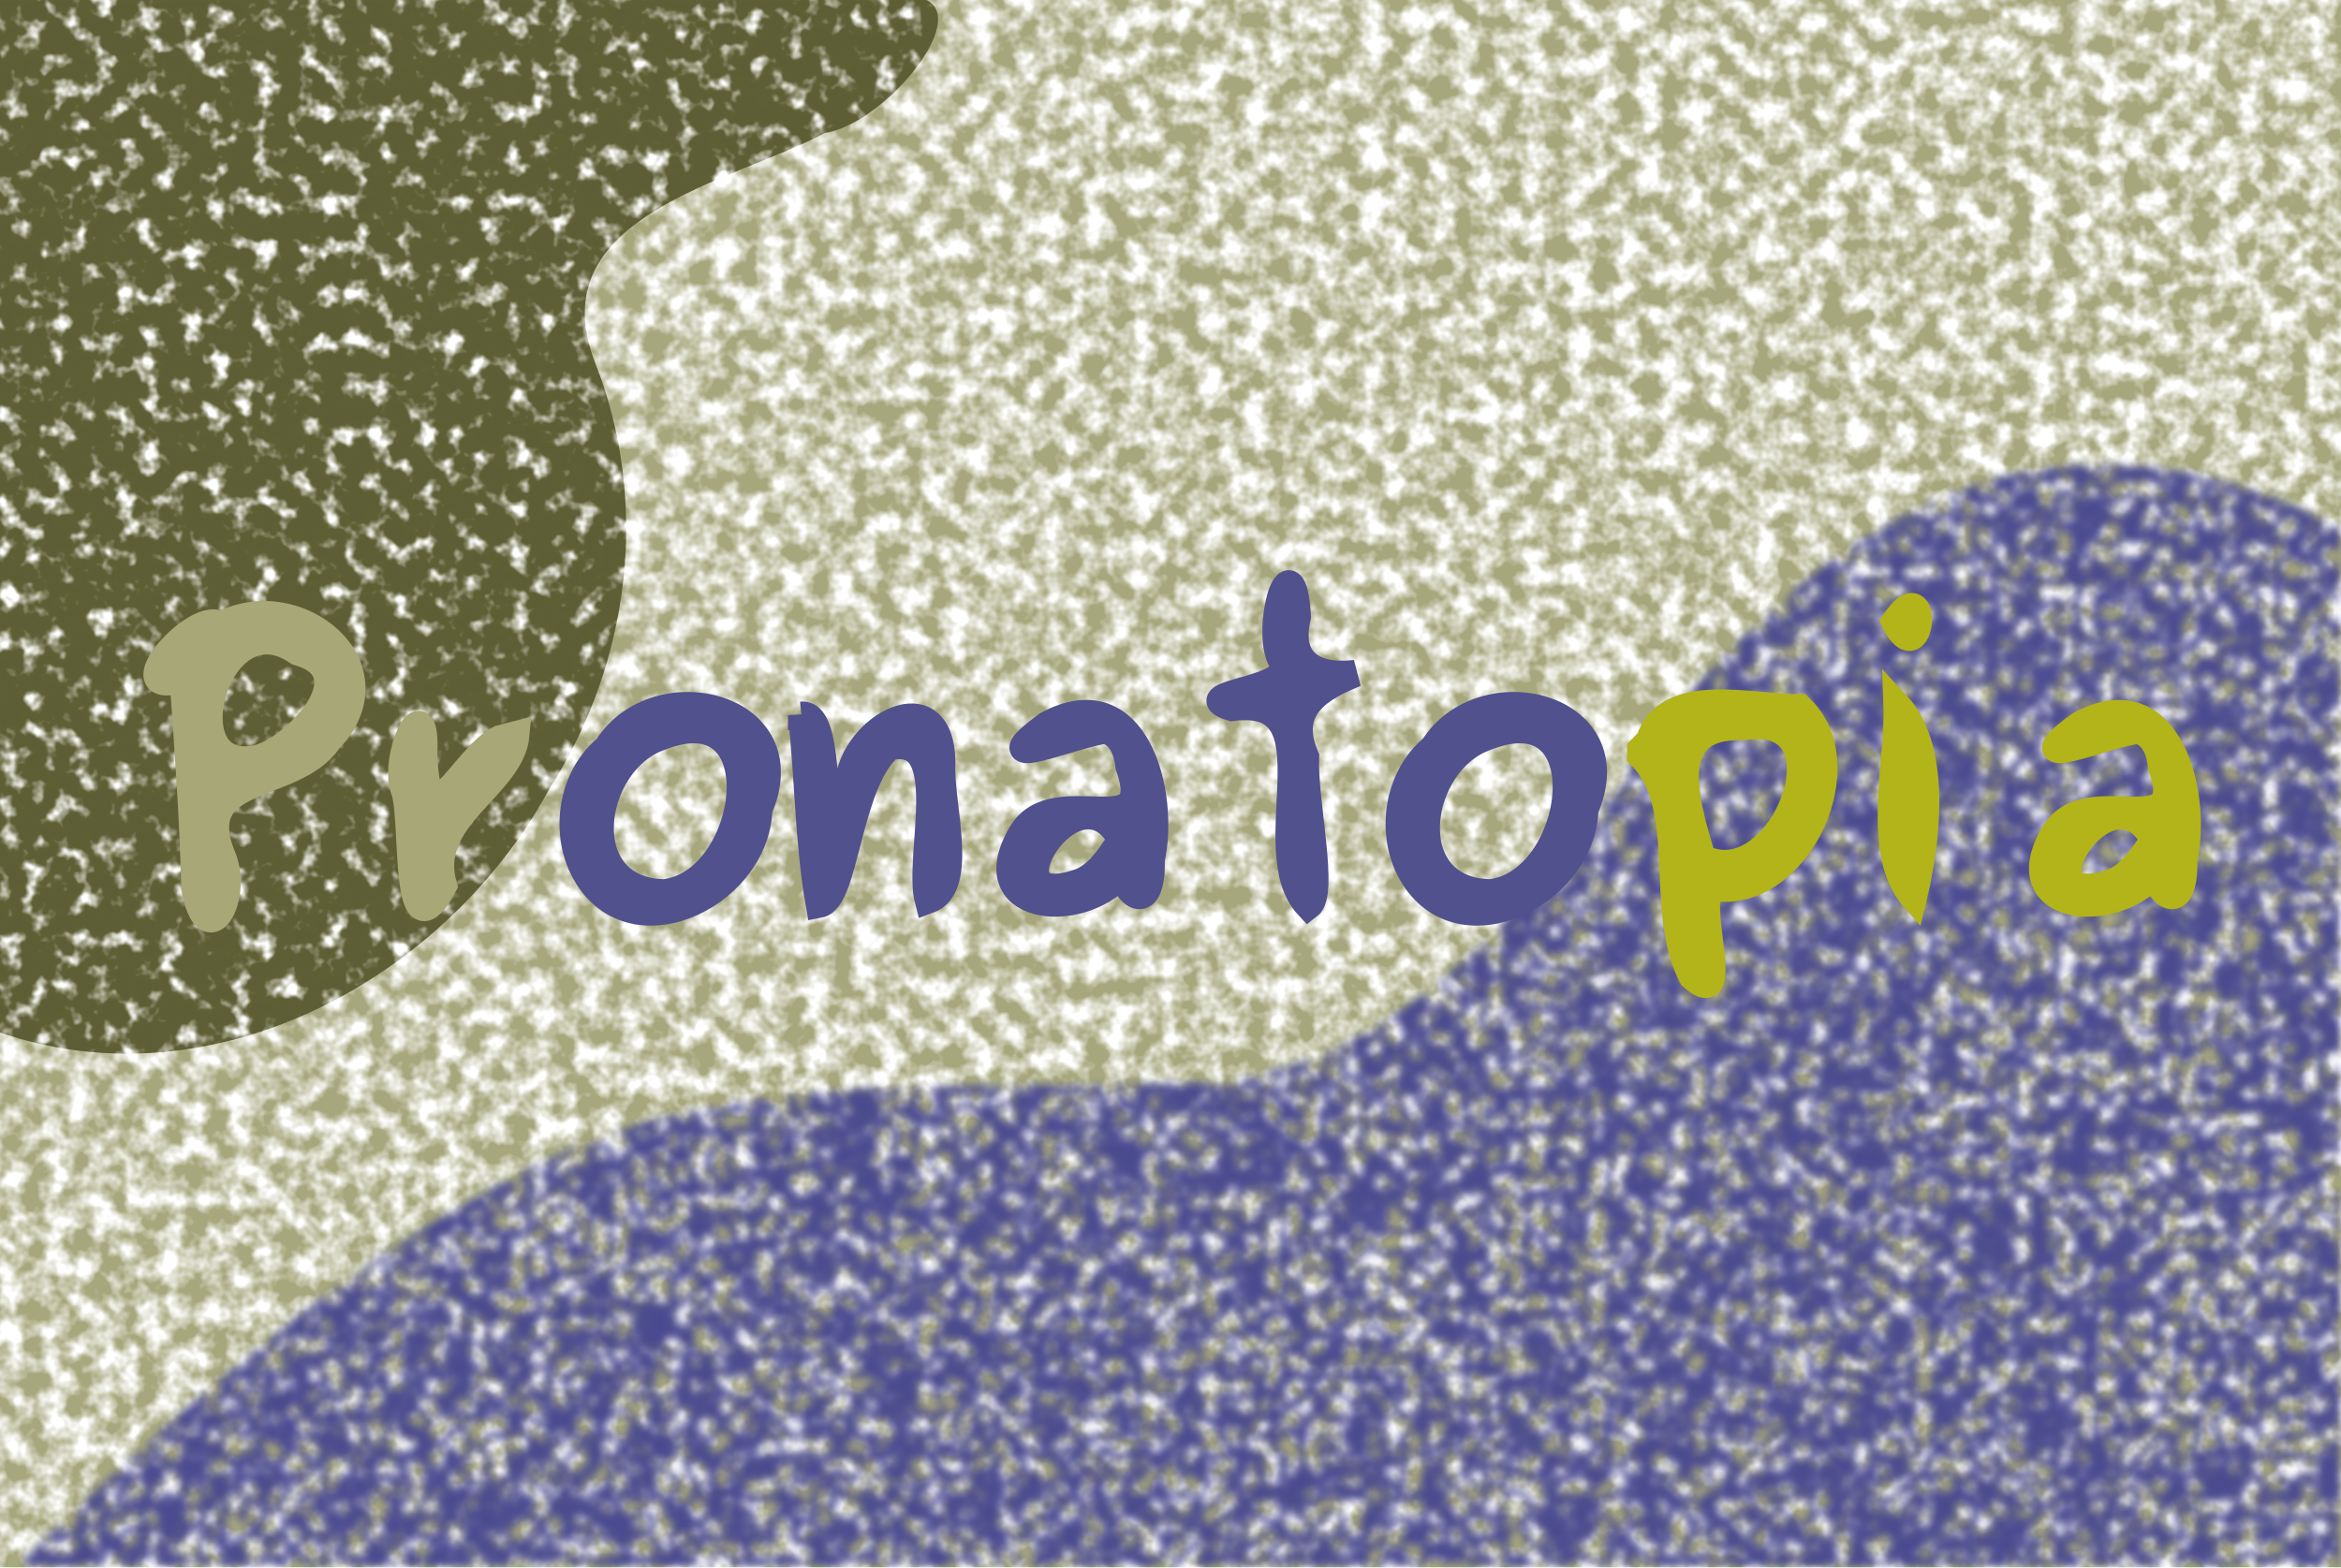
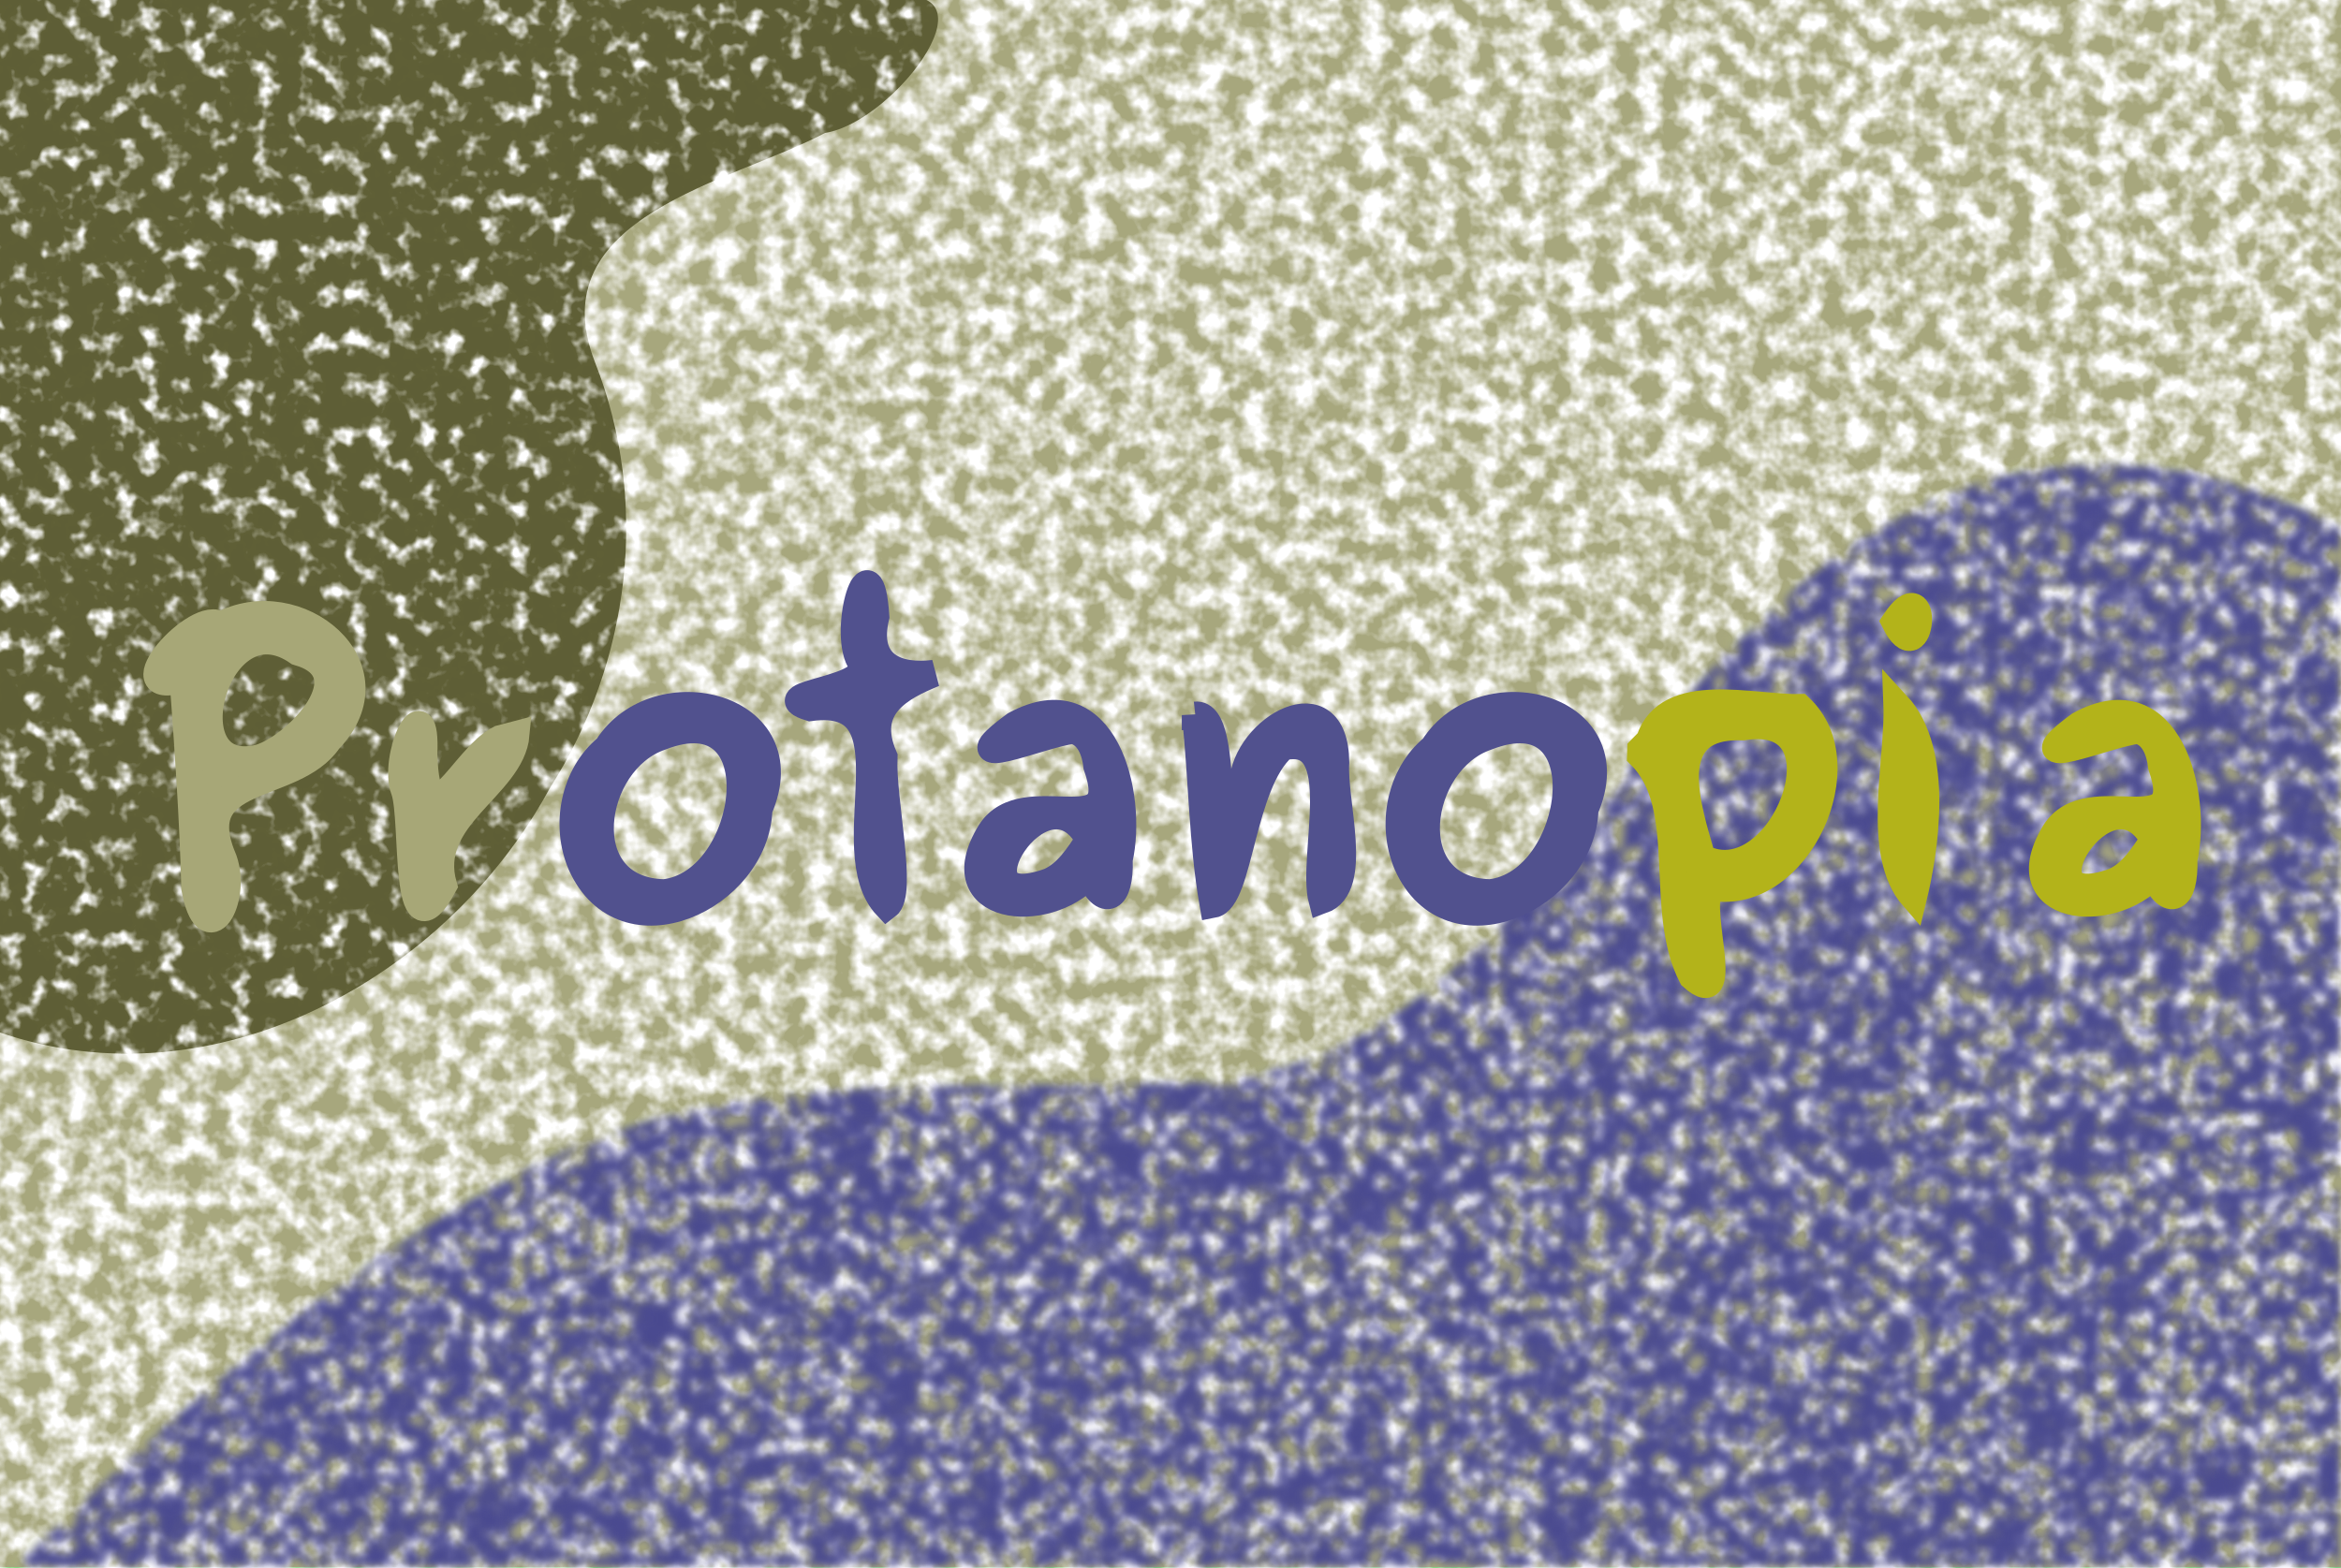
- <svg xmlns="http://www.w3.org/2000/svg" id="svg8" version="1.1" viewBox="0 0 101.414 67.918" height="67.918mm" width="101.414mm">
+ <svg xmlns="http://www.w3.org/2000/svg" width="101.414mm" height="67.918mm" viewBox="0 0 101.414 67.918" version="1.1" id="svg8">
  <defs id="defs2">
-     <filter style="color-interpolation-filters:sRGB;" id="filter1508">
-       <feTurbulence result="result1" numOctaves="10" baseFrequency="0.3" type="turbulence" id="feTurbulence1492" />
-       <feColorMatrix result="result0" in="SourceGraphic" type="luminanceToAlpha" id="feColorMatrix1494" />
-       <feColorMatrix values="1 0 0 0 0 0 1 0 0 0 0 0 1 0 0 0 0 0 0.4 0 " result="result2" id="feColorMatrix1496" />
-       <feComposite in="result2" operator="over" in2="result1" id="feComposite1498" />
-       <feColorMatrix values="1 0 0 0 0 0 1 0 0 0 0 0 1 0 0 0 0 0 10 -4 " result="result91" id="feColorMatrix1500" />
-       <feComposite operator="out" in="SourceGraphic" in2="result91" id="feComposite1502" />
-       <feGaussianBlur stdDeviation="0.7" id="feGaussianBlur1504" />
-       <feColorMatrix values="1 0 0 0 0 0 1 0 0 0 0 0 1 0 0 0 0 0 1 0 " id="feColorMatrix1506" />
+     <filter id="filter1508" style="color-interpolation-filters:sRGB;">
+       <feTurbulence id="feTurbulence1492" type="turbulence" baseFrequency="0.3" numOctaves="10" result="result1" />
+       <feColorMatrix id="feColorMatrix1494" type="luminanceToAlpha" in="SourceGraphic" result="result0" />
+       <feColorMatrix id="feColorMatrix1496" result="result2" values="1 0 0 0 0 0 1 0 0 0 0 0 1 0 0 0 0 0 0.4 0 " />
+       <feComposite id="feComposite1498" in2="result1" operator="over" in="result2" />
+       <feColorMatrix id="feColorMatrix1500" result="result91" values="1 0 0 0 0 0 1 0 0 0 0 0 1 0 0 0 0 0 10 -4 " />
+       <feComposite id="feComposite1502" in2="result91" in="SourceGraphic" operator="out" />
+       <feGaussianBlur id="feGaussianBlur1504" stdDeviation="0.7" />
+       <feColorMatrix id="feColorMatrix1506" values="1 0 0 0 0 0 1 0 0 0 0 0 1 0 0 0 0 0 1 0 " />
    </filter>
-     <filter style="color-interpolation-filters:sRGB;" id="filter1522">
-       <feTurbulence result="result1" numOctaves="3" baseFrequency="1" type="fractalNoise" seed="50" id="feTurbulence1510" />
-       <feColorMatrix result="result0" in="SourceGraphic" type="luminanceToAlpha" id="feColorMatrix1512" />
-       <feColorMatrix values="1 0 0 0 0 0 1 0 0 0 0 0 1 0 0 0 0 0 0.7 0 " result="result2" id="feColorMatrix1514" />
-       <feComposite in="result1" operator="over" in2="result2" result="result3" id="feComposite1516" />
-       <feColorMatrix values="1 0 0 0 0 0 1 0 0 0 0 0 1 0 0 0 0 0 5 -3.2 " result="result91" id="feColorMatrix1518" />
-       <feComposite operator="out" in="SourceGraphic" result="result4" in2="result91" id="feComposite1520" />
+     <filter id="filter1522" style="color-interpolation-filters:sRGB;">
+       <feTurbulence id="feTurbulence1510" seed="50" type="fractalNoise" baseFrequency="1" numOctaves="3" result="result1" />
+       <feColorMatrix id="feColorMatrix1512" type="luminanceToAlpha" in="SourceGraphic" result="result0" />
+       <feColorMatrix id="feColorMatrix1514" result="result2" values="1 0 0 0 0 0 1 0 0 0 0 0 1 0 0 0 0 0 0.7 0 " />
+       <feComposite id="feComposite1516" result="result3" in2="result2" operator="over" in="result1" />
+       <feColorMatrix id="feColorMatrix1518" result="result91" values="1 0 0 0 0 0 1 0 0 0 0 0 1 0 0 0 0 0 5 -3.2 " />
+       <feComposite id="feComposite1520" in2="result91" result="result4" in="SourceGraphic" operator="out" />
    </filter>
-     <clipPath clipPathUnits="userSpaceOnUse" id="clipPath1546">
-       <rect style="opacity:0.99;fill:#44548e;fill-opacity:1;stroke:#44548e;stroke-width:0.504;stroke-linecap:round;stroke-opacity:1;paint-order:stroke fill markers" id="rect1548" width="101.414" height="67.918" x="48.071" y="87.681" />
+     <clipPath id="clipPath1546" clipPathUnits="userSpaceOnUse">
+       <rect y="87.681" x="48.071" height="67.918" width="101.414" id="rect1548" style="opacity:0.99;fill:#44548e;fill-opacity:1;stroke:#44548e;stroke-width:0.504;stroke-linecap:round;stroke-opacity:1;paint-order:stroke fill markers" />
    </clipPath>
-     <clipPath id="clipPath121" clipPathUnits="userSpaceOnUse">
-       <rect y="-189.975" x="-35.036" height="82.26" width="121.162" id="rect123" style="opacity:0.99;fill:#436d9e;stroke:#436d9e;stroke-width:1.173;stroke-linecap:round;paint-order:stroke fill markers" />
+     <clipPath clipPathUnits="userSpaceOnUse" id="clipPath121">
+       <rect style="opacity:0.99;fill:#436d9e;stroke:#436d9e;stroke-width:1.173;stroke-linecap:round;paint-order:stroke fill markers" id="rect123" width="121.162" height="82.26" x="-35.036" y="-189.975" />
    </clipPath>
-     <clipPath id="clipPath586" clipPathUnits="userSpaceOnUse">
-       <rect y="-15.309" x="-405.701" height="60.469" width="97.039" id="rect588" style="opacity:0.99;fill:#ffe136;stroke:#ffe136;stroke-width:1.173;stroke-linecap:round;paint-order:stroke fill markers" />
+     <clipPath clipPathUnits="userSpaceOnUse" id="clipPath586">
+       <rect style="opacity:0.99;fill:#ffe136;stroke:#ffe136;stroke-width:1.173;stroke-linecap:round;paint-order:stroke fill markers" id="rect588" width="97.039" height="60.469" x="-405.701" y="-15.309" />
    </clipPath>
  </defs>
-   <g transform="translate(-45.90395,-42.41173)" id="layer1" style="display:inline">
-     <g id="g606">
-       <g id="g140">
-         <g style="font-style:normal;font-variant:normal;font-weight:normal;font-stretch:normal;font-size:15.305px;line-height:1.25;font-family:'Latin Modern Math';-inkscape-font-specification:'Latin Modern Math';text-align:center;letter-spacing:0px;word-spacing:0px;text-anchor:middle;fill:#000000;fill-opacity:1;stroke:#000000;stroke-width:1.173;stroke-miterlimit:4;stroke-dasharray:none" clip-path="url(#clipPath1546)" id="g1542" transform="translate(-2.167473,-45.26887)">
-           <g id="g430">
-             <path id="rect863" style="opacity:0.99;fill:#a6a67c;fill-opacity:1;stroke:#79ee88;stroke-width:0.504;stroke-linecap:round;stroke-opacity:1;paint-order:stroke fill markers;filter:url(#filter1522)" d="m 48.071,87.681 c 33.805,0 67.609,0 101.414,0 0,22.639 0,45.279 0,67.918 -33.805,0 -67.609,0 -101.414,0 0,-22.639 0,-45.279 0,-67.918 z" />
-             <path id="rect865" style="opacity:0.99;fill:#49498f;fill-opacity:1;stroke:#c5cf8e;stroke-width:1.905;stroke-linecap:round;stroke-opacity:1;paint-order:stroke fill markers;filter:url(#filter1508)" d="m 516.35,414.258 c -36.672,0.578 -62.228,31.142 -82.731,57.886 -15.888,21.757 -37.73,43.242 -66.561,43.316 -37.172,1.515 -76.923,-3.409 -110.64,16.069 -30.452,16.025 -55.889,39.699 -80.55,63.33 126.975,0 253.949,0 380.924,0 0,-56.721 0,-113.441 0,-170.162 -12.37,-6.653 -26.324,-10.711 -40.441,-10.439 z" transform="matrix(0.2645833,0,0,0.2645833,2.167472,-1.791132)" />
-             <path id="rect859" style="opacity:0.99;fill:#5e5e35;fill-opacity:1;stroke:none;stroke-width:0.504;stroke-linecap:round;stroke-opacity:1;paint-order:stroke fill markers;filter:url(#filter1522)" d="m 48.071,87.681 c 0,14.914 0,29.828 0,44.742 9.27,3.194 19.353,-2.344 23.817,-10.587 3.488,-5.471 4.356,-12.39 1.954,-18.47 -2.448,-6.315 5.988,-7.801 9.97,-9.925 3.082,-0.473 7.943,-7.005 2.306,-5.761 -12.682,0 -25.365,0 -38.047,0 z" />
-             <path id="path896" style="font-style:normal;font-variant:normal;font-weight:normal;font-stretch:normal;font-family:Purisa;-inkscape-font-specification:Purisa;fill:#a7a777;fill-opacity:1;stroke:#a7a777;stroke-width:1.173;stroke-miterlimit:4;stroke-dasharray:none;stroke-opacity:1" d="m 57.637,114.782 c 3.308,-1.777 7.697,1.822 4.665,4.979 -1.534,2.257 -6.199,1.34 -4.537,5.194 0.592,1.743 -0.744,4.059 -1.254,1.203 -0.076,-3.035 -0.293,-6.087 -0.509,-9.049 -2.942,0.87 0.661,-3.149 1.636,-2.326 z m 3.336,1.148 c -3.57,-2.481 -5.679,5.591 -1.657,4.591 1.645,-0.491 4.713,-3.726 1.657,-4.591 z" />
-             <path id="path898" style="font-style:normal;font-variant:normal;font-weight:normal;font-stretch:normal;font-family:Purisa;-inkscape-font-specification:Purisa;fill:#a7a777;fill-opacity:1;stroke:#a7a777;stroke-width:1.173;stroke-miterlimit:4;stroke-dasharray:none;stroke-opacity:1" d="m 70.428,119.512 c -0.207,2.272 -3.998,3.562 -3.142,6.546 -1.783,3.284 -1.243,-2.844 -1.693,-4.12 -0.554,-1.414 0.984,-4.679 0.837,-1.566 0.15,4.14 1.654,0.141 3.309,-0.68 z" />
-             <path id="path900" style="font-style:normal;font-variant:normal;font-weight:normal;font-stretch:normal;font-family:Purisa;-inkscape-font-specification:Purisa;fill:#51518e;fill-opacity:1;stroke:#51518e;stroke-width:1.173;stroke-miterlimit:4;stroke-dasharray:none;stroke-opacity:1" d="m 74.376,120.078 c 2.133,-3.376 8.526,-1.829 6.572,2.672 -0.126,3.833 -5.853,6.498 -7.697,2.391 -0.731,-1.691 -0.322,-3.873 1.125,-5.062 z m 2.464,6.29 c 3.847,-0.423 4.965,-8.76 -0.155,-6.753 -3.072,1.047 -3.919,6.655 0.155,6.753 z" />
-             <path id="path902" style="font-style:normal;font-variant:normal;font-weight:normal;font-stretch:normal;font-family:Purisa;-inkscape-font-specification:Purisa;fill:#51518e;fill-opacity:1;stroke:#51518e;stroke-width:1.173;stroke-miterlimit:4;stroke-dasharray:none;stroke-opacity:1" d="m 82.792,118.67 c 1.631,-0.181 0.442,7.442 2.046,2.96 0.138,-2.412 3.999,-4.596 4.037,-0.91 -0.122,1.707 1.058,5.377 -0.594,5.972 -0.496,-1.886 1.232,-7.279 -1.684,-6.649 -1.826,1.593 -1.875,6.612 -3.036,6.828 -0.477,-2.708 -0.464,-5.474 -0.769,-8.202 z" />
-             <path id="path904" style="font-style:normal;font-variant:normal;font-weight:normal;font-stretch:normal;font-family:Purisa;-inkscape-font-specification:Purisa;fill:#51518e;fill-opacity:1;stroke:#51518e;stroke-width:1.173;stroke-miterlimit:4;stroke-dasharray:none;stroke-opacity:1" d="m 95.952,119.328 c -1.316,0.136 -5.496,1.956 -2.519,-0.238 3.878,-2.104 5.141,3.021 4.511,5.84 0.064,1.765 -0.658,2.108 -1.307,0.668 -1.851,2.046 -6.37,1.578 -4.273,-1.857 1.468,-2.298 5.872,0.708 4.614,-2.864 -0.066,-0.627 -0.33,-1.384 -1.026,-1.549 z m 0.689,4.744 c -1.944,-3.6 -6.234,3.446 -1.714,1.806 0.788,-0.354 1.25,-1.122 1.714,-1.806 z" />
-             <path id="path906" style="font-style:normal;font-variant:normal;font-weight:normal;font-stretch:normal;font-family:Purisa;-inkscape-font-specification:Purisa;fill:#51518e;fill-opacity:1;stroke:#51518e;stroke-width:1.173;stroke-miterlimit:4;stroke-dasharray:none;stroke-opacity:1" d="m 103.589,116.313 c -0.756,-1.372 0.461,-5.489 0.69,-1.913 -0.512,2.146 0.966,2.654 2.518,2.462 -1.459,0.596 -3.107,1.449 -2.166,3.614 -0.085,1.896 0.864,5.912 0.121,6.469 -2.306,-2.451 1.407,-9.234 -3.317,-8.603 -2.113,-0.649 3.042,-0.724 2.154,-2.029 z" />
-             <path id="path908" style="font-style:normal;font-variant:normal;font-weight:normal;font-stretch:normal;font-family:Purisa;-inkscape-font-specification:Purisa;fill:#51518e;fill-opacity:1;stroke:#51518e;stroke-width:1.173;stroke-miterlimit:4;stroke-dasharray:none;stroke-opacity:1" d="m 110.162,120.078 c 2.133,-3.376 8.526,-1.829 6.572,2.672 -0.126,3.833 -5.853,6.498 -7.697,2.391 -0.731,-1.691 -0.322,-3.873 1.125,-5.062 z m 2.464,6.29 c 3.847,-0.423 4.965,-8.76 -0.155,-6.753 -3.072,1.047 -3.919,6.655 0.155,6.753 z" />
-             <path id="path910" style="font-style:normal;font-variant:normal;font-weight:normal;font-stretch:normal;font-family:Purisa;-inkscape-font-specification:Purisa;fill:#b3b31a;fill-opacity:1;stroke:#b3b31a;stroke-width:1.173;stroke-miterlimit:4;stroke-dasharray:none;stroke-opacity:1" d="m 119.524,119.772 c 0.792,-2.48 4.542,-1.376 6.513,-1.432 2.633,2.453 -0.077,8.357 -3.74,7.799 -0.994,0.235 0.967,5.592 -0.925,3.86 -1.52,-2.926 0.009,-7.357 -2.228,-9.584 l 0.009,-0.262 z m 2.28,5.081 c 3.452,1.739 6.632,-6.452 1.781,-5.678 -3.707,-0.141 -2.366,3.583 -1.781,5.678 z" />
-             <path id="path912" style="font-style:normal;font-variant:normal;font-weight:normal;font-stretch:normal;font-family:Purisa;-inkscape-font-specification:Purisa;fill:#b3b31a;fill-opacity:1;stroke:#b3b31a;stroke-width:1.173;stroke-miterlimit:4;stroke-dasharray:none;stroke-opacity:1" d="m 130.249,118.226 c 1.913,2.067 1.183,6.42 0.714,8.339 -1.682,-1.916 -0.624,-5.899 -0.714,-8.339 z m -0.092,-3.597 c 1.536,-2.323 1.181,2.341 0,0 z" />
-             <path id="path914" style="font-style:normal;font-variant:normal;font-weight:normal;font-stretch:normal;font-family:Purisa;-inkscape-font-specification:Purisa;fill:#b3b31a;fill-opacity:1;stroke:#b3b31a;stroke-width:1.173;stroke-miterlimit:4;stroke-dasharray:none;stroke-opacity:1" d="m 140.685,119.328 c -1.316,0.136 -5.496,1.956 -2.519,-0.238 3.878,-2.104 5.141,3.021 4.511,5.84 0.064,1.765 -0.658,2.108 -1.307,0.668 -1.851,2.046 -6.37,1.578 -4.273,-1.857 1.468,-2.298 5.872,0.708 4.614,-2.864 -0.066,-0.627 -0.33,-1.383 -1.025,-1.549 z m 0.689,4.744 c -1.944,-3.6 -6.234,3.446 -1.714,1.806 0.788,-0.354 1.25,-1.122 1.714,-1.806 z" />
-           </g>
-         </g>
-       </g>
+   <g style="display:inline" id="layer1" transform="translate(-45.90395,-42.41173)">
+     <g transform="translate(-2.167473,-45.26887)" id="g430" style="font-style:normal;font-variant:normal;font-weight:normal;font-stretch:normal;font-size:15.305px;line-height:1.25;font-family:'Latin Modern Math';-inkscape-font-specification:'Latin Modern Math';text-align:center;letter-spacing:0px;word-spacing:0px;text-anchor:middle;fill:#000000;fill-opacity:1;stroke:#000000;stroke-width:1.173;stroke-miterlimit:4;stroke-dasharray:none">
+       <path id="rect863" style="opacity:0.99;fill:#a6a67c;fill-opacity:1;stroke:#79ee88;stroke-width:0.504;stroke-linecap:round;stroke-opacity:1;paint-order:stroke fill markers;filter:url(#filter1522)" d="m 48.071,87.681 c 33.805,0 67.609,0 101.414,0 0,22.639 0,45.279 0,67.918 -33.805,0 -67.609,0 -101.414,0 0,-22.639 0,-45.279 0,-67.918 z" />
+       <path id="rect865" style="opacity:0.99;fill:#49498f;fill-opacity:1;stroke:#c5cf8e;stroke-width:1.905;stroke-linecap:round;stroke-opacity:1;paint-order:stroke fill markers;filter:url(#filter1508)" d="m 516.35,414.258 c -36.672,0.578 -62.228,31.142 -82.731,57.886 -15.888,21.757 -37.73,43.242 -66.561,43.316 -37.172,1.515 -76.923,-3.409 -110.64,16.069 -30.452,16.025 -55.889,39.699 -80.55,63.33 126.975,0 253.949,0 380.924,0 0,-56.721 0,-113.441 0,-170.162 -12.37,-6.653 -26.324,-10.711 -40.441,-10.439 z" transform="matrix(0.2645833,0,0,0.2645833,2.167472,-1.791132)" />
+       <path id="rect859" style="opacity:0.99;fill:#5e5e35;fill-opacity:1;stroke:none;stroke-width:0.504;stroke-linecap:round;stroke-opacity:1;paint-order:stroke fill markers;filter:url(#filter1522)" d="m 48.071,87.681 c 0,14.914 0,29.828 0,44.742 9.27,3.194 19.353,-2.344 23.817,-10.587 3.488,-5.471 4.356,-12.39 1.954,-18.47 -2.448,-6.315 5.988,-7.801 9.97,-9.925 3.082,-0.473 7.943,-7.005 2.306,-5.761 -12.682,0 -25.365,0 -38.047,0 z" />
+       <path id="path896" style="font-style:normal;font-variant:normal;font-weight:normal;font-stretch:normal;font-family:Purisa;-inkscape-font-specification:Purisa;fill:#a7a777;fill-opacity:1;stroke:#a7a777;stroke-width:1.173;stroke-miterlimit:4;stroke-dasharray:none;stroke-opacity:1" d="m 57.637,114.782 c 3.308,-1.777 7.697,1.822 4.665,4.979 -1.534,2.257 -6.199,1.34 -4.537,5.194 0.592,1.743 -0.744,4.059 -1.254,1.203 -0.076,-3.035 -0.293,-6.087 -0.509,-9.049 -2.942,0.87 0.661,-3.149 1.636,-2.326 z m 3.336,1.148 c -3.57,-2.481 -5.679,5.591 -1.657,4.591 1.645,-0.491 4.713,-3.726 1.657,-4.591 z" />
+       <path id="path898" style="font-style:normal;font-variant:normal;font-weight:normal;font-stretch:normal;font-family:Purisa;-inkscape-font-specification:Purisa;fill:#a7a777;fill-opacity:1;stroke:#a7a777;stroke-width:1.173;stroke-miterlimit:4;stroke-dasharray:none;stroke-opacity:1" d="m 70.428,119.512 c -0.207,2.272 -3.998,3.562 -3.142,6.546 -1.783,3.284 -1.243,-2.844 -1.693,-4.12 -0.554,-1.414 0.984,-4.679 0.837,-1.566 0.15,4.14 1.654,0.141 3.309,-0.68 z" />
+       <path id="path900" style="font-style:normal;font-variant:normal;font-weight:normal;font-stretch:normal;font-family:Purisa;-inkscape-font-specification:Purisa;fill:#51518e;fill-opacity:1;stroke:#51518e;stroke-width:1.173;stroke-miterlimit:4;stroke-dasharray:none;stroke-opacity:1" d="m 74.376,120.078 c 2.133,-3.376 8.526,-1.829 6.572,2.672 -0.126,3.833 -5.853,6.498 -7.697,2.391 -0.731,-1.691 -0.322,-3.873 1.125,-5.062 z m 2.464,6.29 c 3.847,-0.423 4.965,-8.76 -0.155,-6.753 -3.072,1.047 -3.919,6.655 0.155,6.753 z" />
+       <path id="path902" style="font-style:normal;font-variant:normal;font-weight:normal;font-stretch:normal;font-family:Purisa;-inkscape-font-specification:Purisa;fill:#51518e;fill-opacity:1;stroke:#51518e;stroke-width:1.173;stroke-miterlimit:4;stroke-dasharray:none;stroke-opacity:1" d="m 99.854,118.67 c 1.631,-0.181 0.442,7.442 2.046,2.96 0.138,-2.412 3.999,-4.596 4.037,-0.91 -0.122,1.707 1.058,5.377 -0.594,5.972 -0.496,-1.886 1.232,-7.279 -1.684,-6.649 -1.826,1.593 -1.875,6.612 -3.036,6.828 -0.477,-2.708 -0.464,-5.474 -0.769,-8.202 z" />
+       <path id="path904" style="font-style:normal;font-variant:normal;font-weight:normal;font-stretch:normal;font-family:Purisa;-inkscape-font-specification:Purisa;fill:#51518e;fill-opacity:1;stroke:#51518e;stroke-width:1.173;stroke-miterlimit:4;stroke-dasharray:none;stroke-opacity:1" d="m 94.563,119.328 c -1.316,0.136 -5.496,1.956 -2.519,-0.238 3.878,-2.104 5.141,3.021 4.511,5.84 0.064,1.765 -0.658,2.108 -1.307,0.668 -1.851,2.046 -6.37,1.578 -4.273,-1.857 1.468,-2.298 5.872,0.708 4.614,-2.864 -0.066,-0.627 -0.33,-1.384 -1.026,-1.549 z m 0.689,4.744 c -1.944,-3.6 -6.234,3.446 -1.714,1.806 0.788,-0.354 1.25,-1.122 1.714,-1.806 z" />
+       <path id="path906" style="font-style:normal;font-variant:normal;font-weight:normal;font-stretch:normal;font-family:Purisa;-inkscape-font-specification:Purisa;fill:#51518e;fill-opacity:1;stroke:#51518e;stroke-width:1.173;stroke-miterlimit:4;stroke-dasharray:none;stroke-opacity:1" d="m 85.323,116.313 c -0.756,-1.372 0.461,-5.489 0.69,-1.913 -0.512,2.146 0.966,2.654 2.518,2.462 -1.459,0.596 -3.107,1.449 -2.166,3.614 -0.085,1.896 0.864,5.912 0.121,6.469 -2.306,-2.451 1.407,-9.234 -3.317,-8.603 -2.113,-0.649 3.042,-0.724 2.154,-2.029 z" />
+       <path id="path908" style="font-style:normal;font-variant:normal;font-weight:normal;font-stretch:normal;font-family:Purisa;-inkscape-font-specification:Purisa;fill:#51518e;fill-opacity:1;stroke:#51518e;stroke-width:1.173;stroke-miterlimit:4;stroke-dasharray:none;stroke-opacity:1" d="m 110.162,120.078 c 2.133,-3.376 8.526,-1.829 6.572,2.672 -0.126,3.833 -5.853,6.498 -7.697,2.391 -0.731,-1.691 -0.322,-3.873 1.125,-5.062 z m 2.464,6.29 c 3.847,-0.423 4.965,-8.76 -0.155,-6.753 -3.072,1.047 -3.919,6.655 0.155,6.753 z" />
+       <path id="path910" style="font-style:normal;font-variant:normal;font-weight:normal;font-stretch:normal;font-family:Purisa;-inkscape-font-specification:Purisa;fill:#b3b31a;fill-opacity:1;stroke:#b3b31a;stroke-width:1.173;stroke-miterlimit:4;stroke-dasharray:none;stroke-opacity:1" d="m 119.524,119.772 c 0.792,-2.48 4.542,-1.376 6.513,-1.432 2.633,2.453 -0.077,8.357 -3.74,7.799 -0.994,0.235 0.967,5.592 -0.925,3.86 -1.52,-2.926 0.009,-7.357 -2.228,-9.584 l 0.009,-0.262 z m 2.28,5.081 c 3.452,1.739 6.632,-6.452 1.781,-5.678 -3.707,-0.141 -2.366,3.583 -1.781,5.678 z" />
+       <path id="path912" style="font-style:normal;font-variant:normal;font-weight:normal;font-stretch:normal;font-family:Purisa;-inkscape-font-specification:Purisa;fill:#b3b31a;fill-opacity:1;stroke:#b3b31a;stroke-width:1.173;stroke-miterlimit:4;stroke-dasharray:none;stroke-opacity:1" d="m 130.249,118.226 c 1.913,2.067 1.183,6.42 0.714,8.339 -1.682,-1.916 -0.624,-5.899 -0.714,-8.339 z m -0.092,-3.597 c 1.536,-2.323 1.181,2.341 0,0 z" />
+       <path id="path914" style="font-style:normal;font-variant:normal;font-weight:normal;font-stretch:normal;font-family:Purisa;-inkscape-font-specification:Purisa;fill:#b3b31a;fill-opacity:1;stroke:#b3b31a;stroke-width:1.173;stroke-miterlimit:4;stroke-dasharray:none;stroke-opacity:1" d="m 140.685,119.328 c -1.316,0.136 -5.496,1.956 -2.519,-0.238 3.878,-2.104 5.141,3.021 4.511,5.84 0.064,1.765 -0.658,2.108 -1.307,0.668 -1.851,2.046 -6.37,1.578 -4.273,-1.857 1.468,-2.298 5.872,0.708 4.614,-2.864 -0.066,-0.627 -0.33,-1.383 -1.025,-1.549 z m 0.689,4.744 c -1.944,-3.6 -6.234,3.446 -1.714,1.806 0.788,-0.354 1.25,-1.122 1.714,-1.806 z" />
    </g>
  </g>
</svg>
